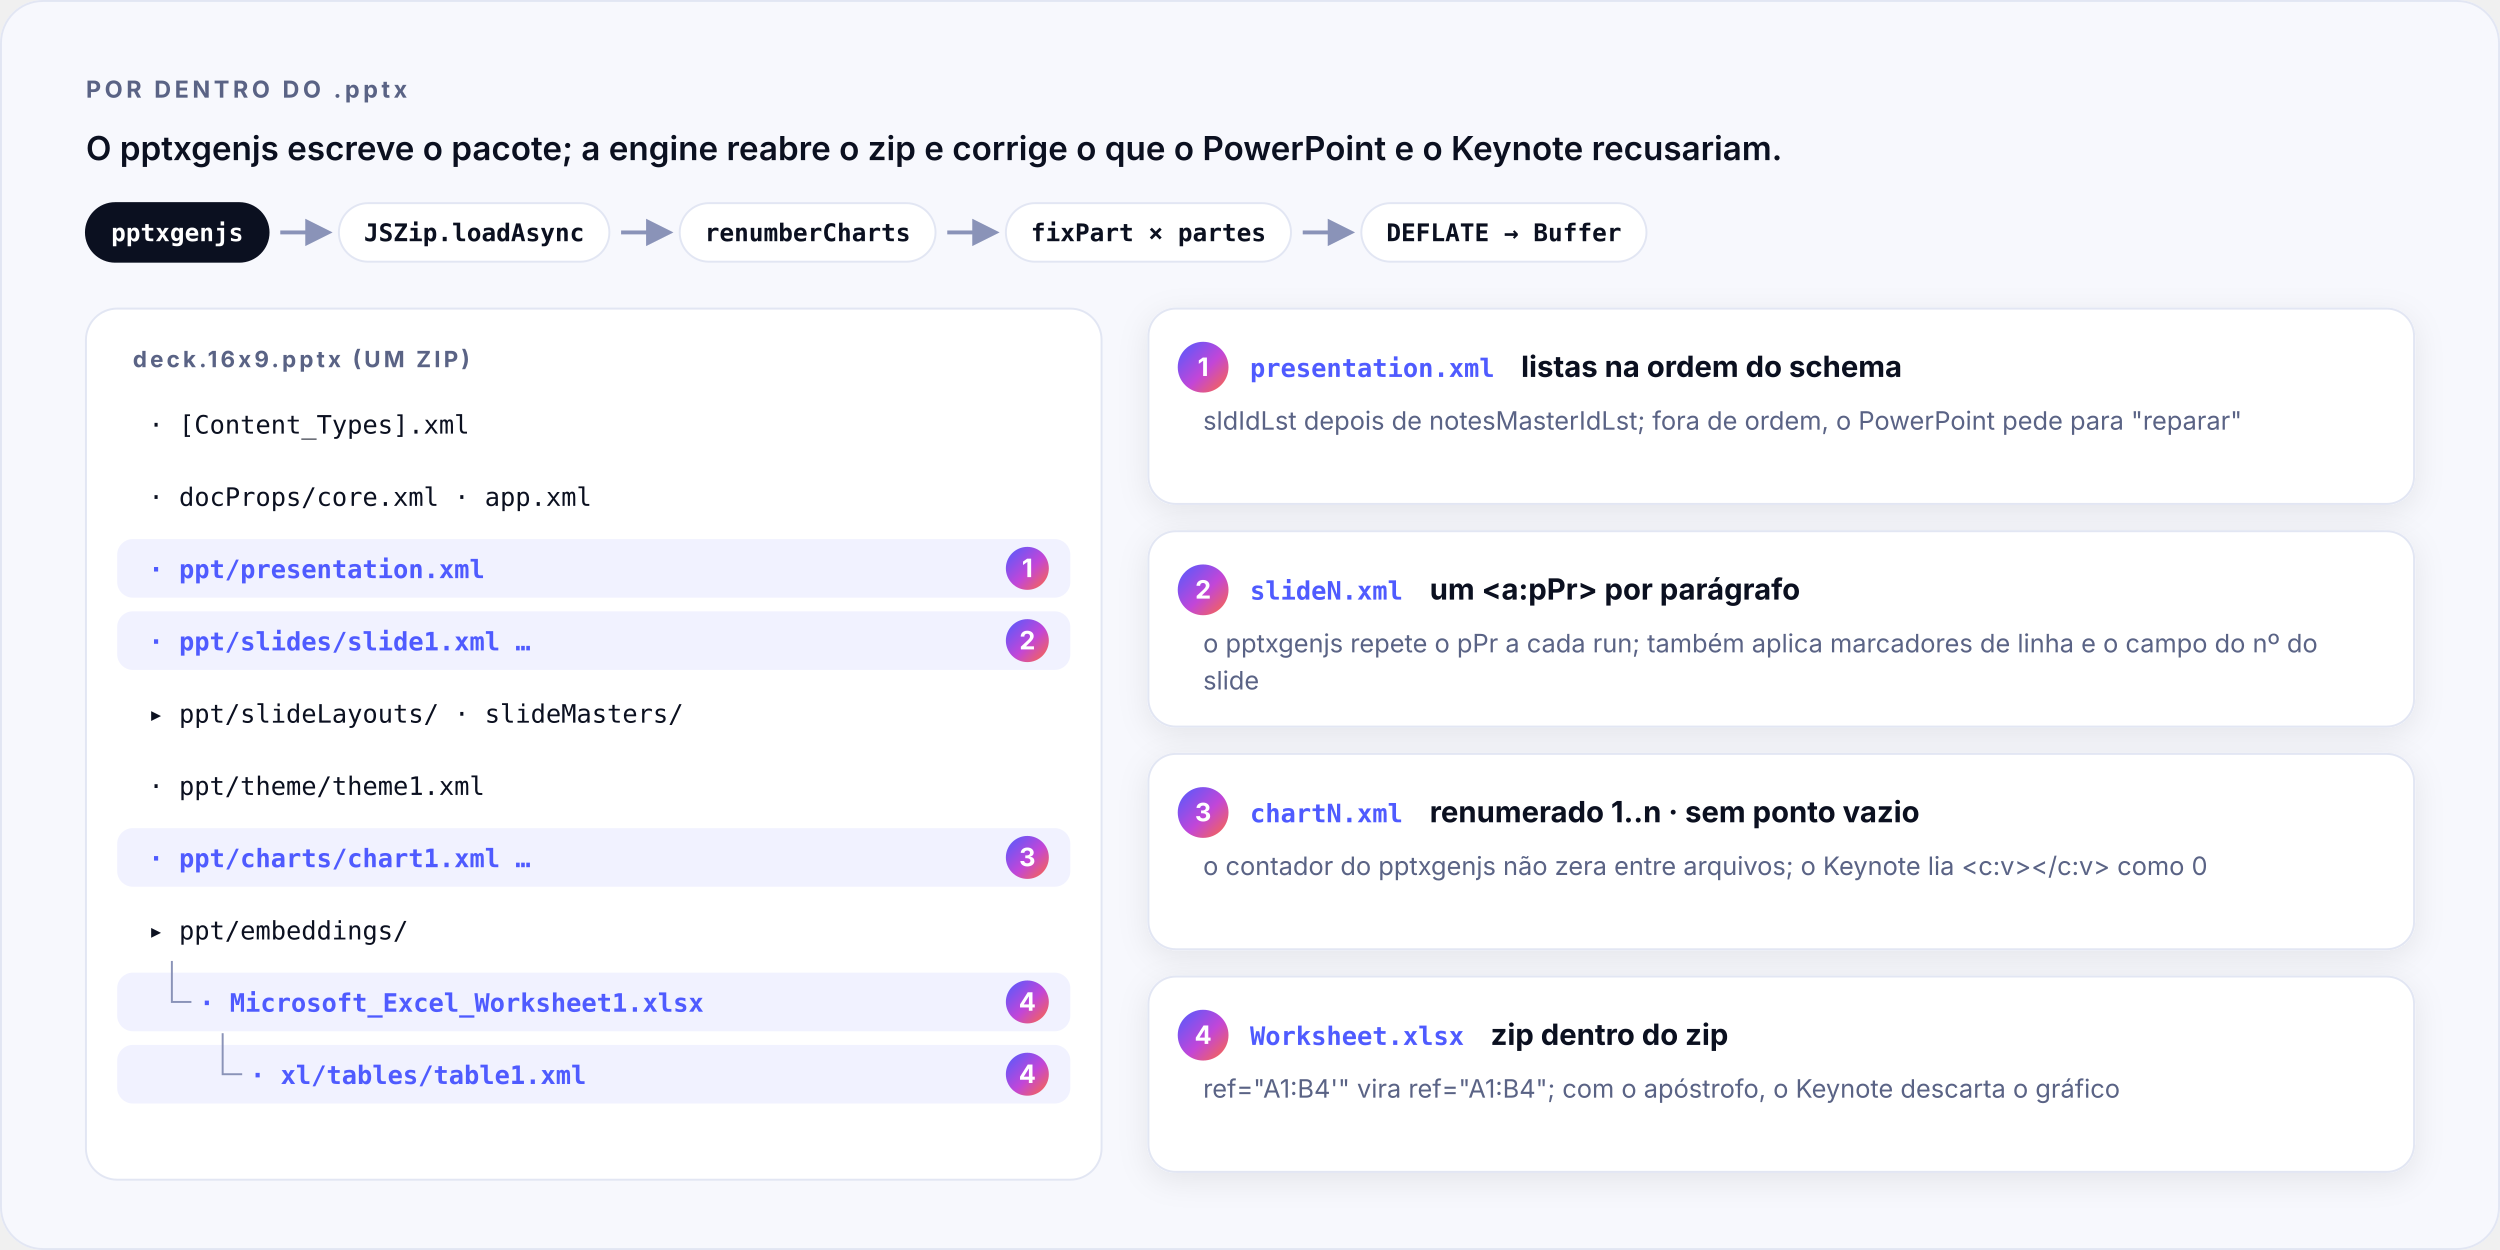
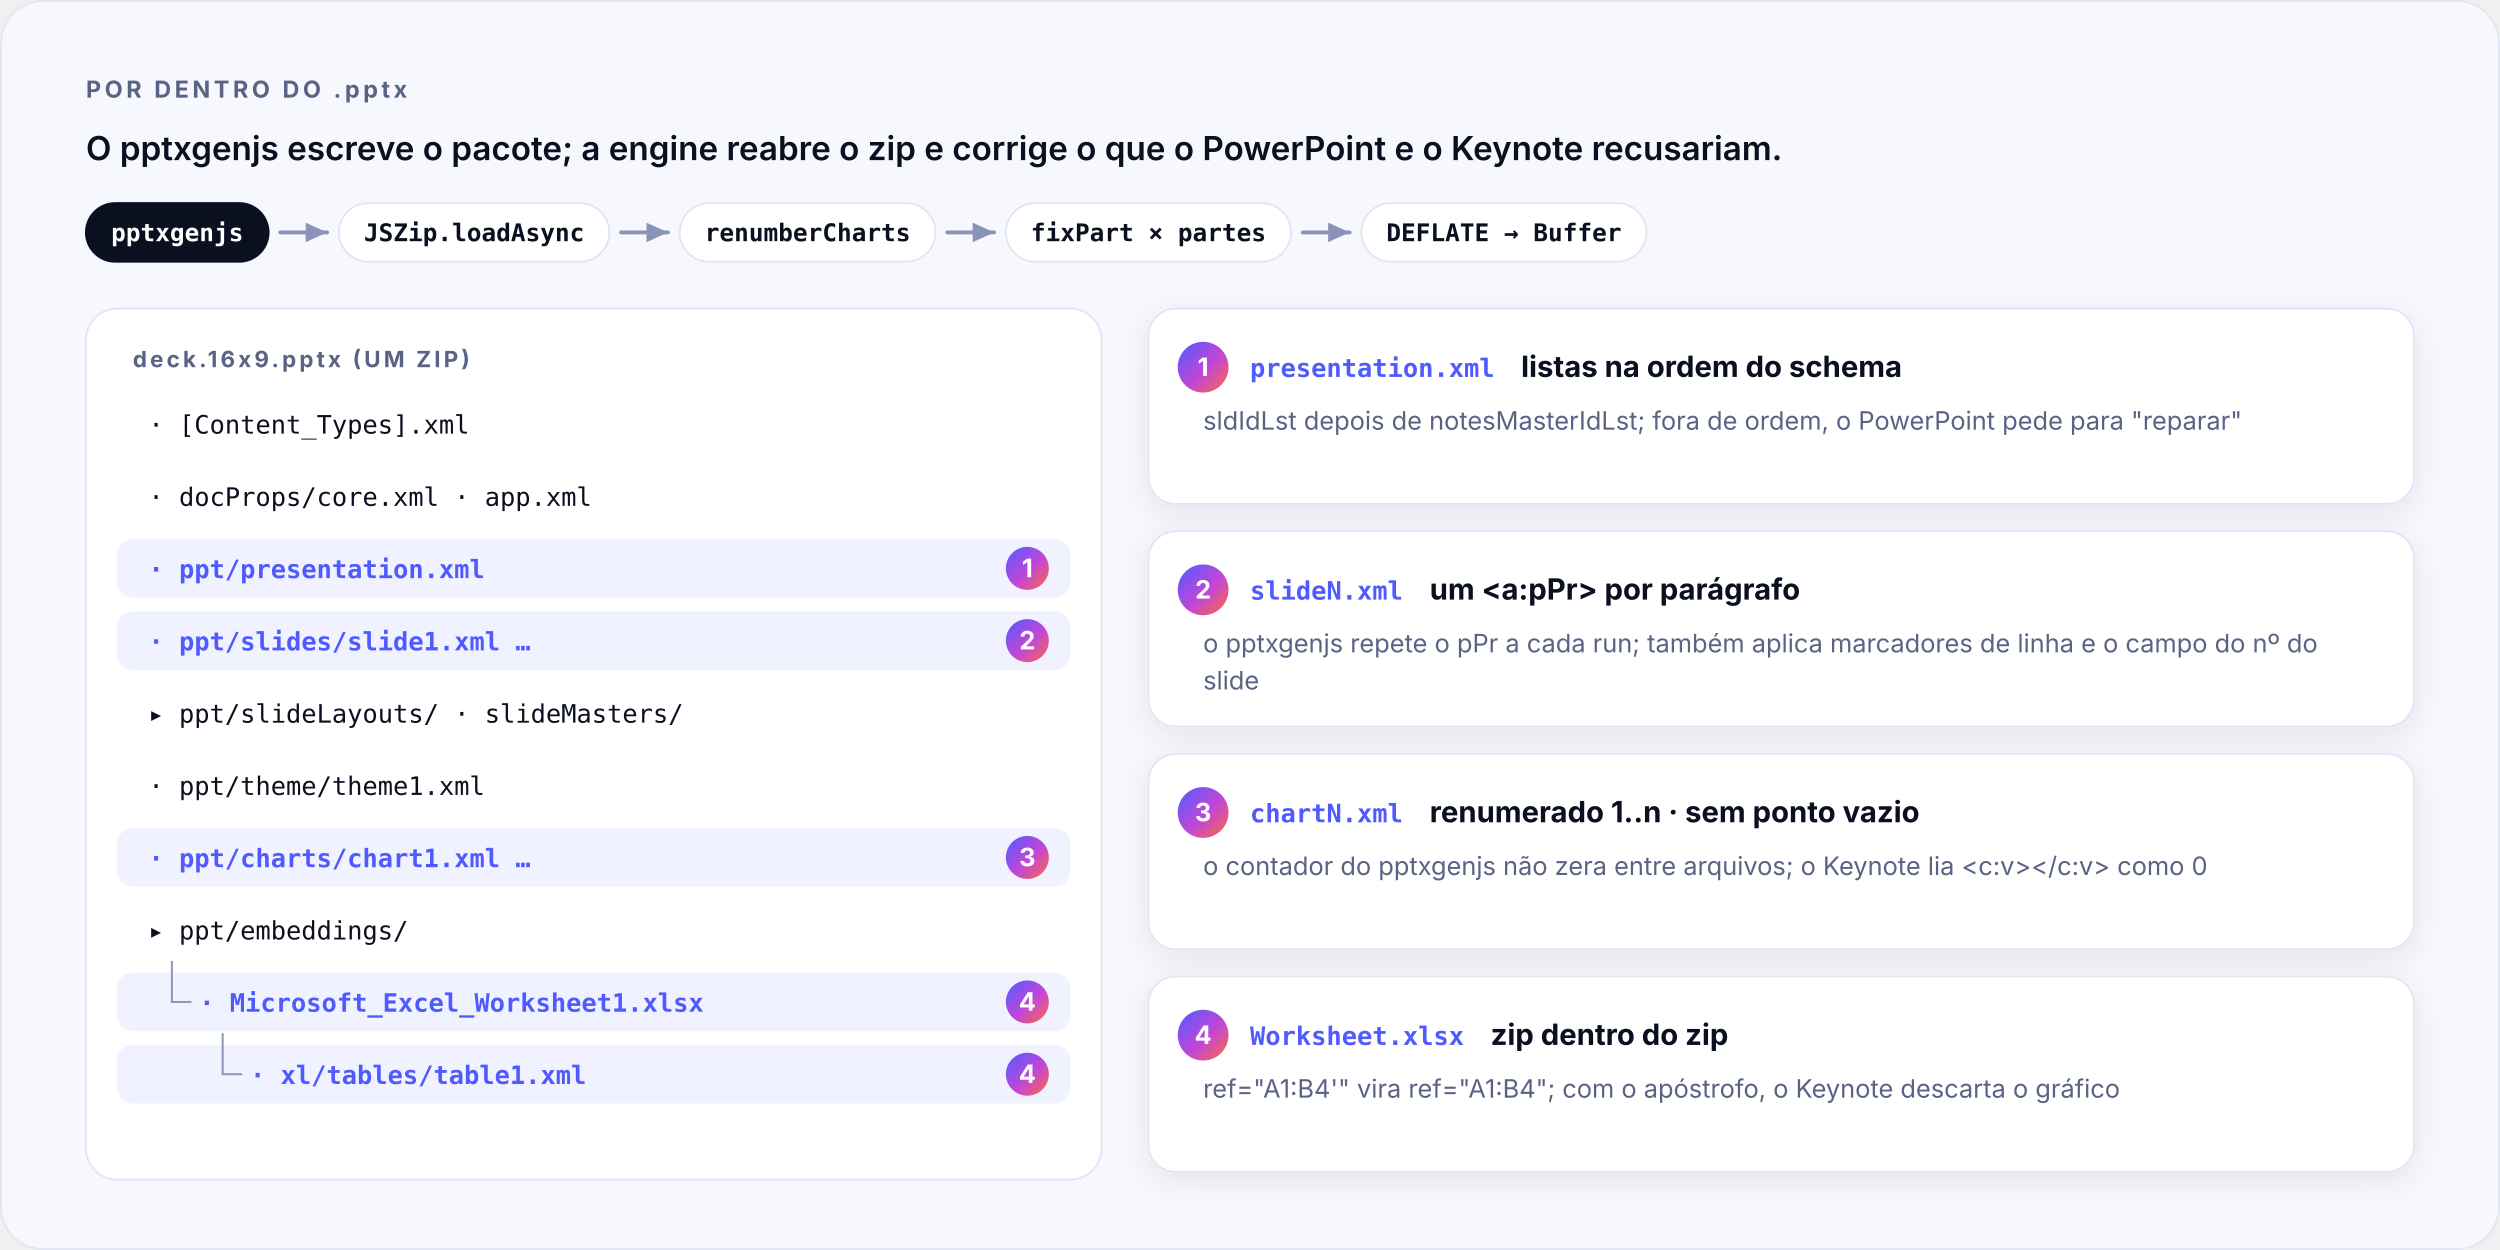
<svg xmlns="http://www.w3.org/2000/svg" viewBox="0 0 1280 640" width="1280" height="640" font-family="Inter, -apple-system, BlinkMacSystemFont, 'Segoe UI', Helvetica, Arial, sans-serif">
  <defs>
    <linearGradient id="grad" x1="0" y1="0" x2="1" y2="1">
      <stop offset="0" stop-color="#4F5BFF" />
      <stop offset=".55" stop-color="#C246D8" />
      <stop offset="1" stop-color="#FF6A3D" />
    </linearGradient>
    <linearGradient id="gradH" x1="0" y1="0" x2="1" y2="0">
      <stop offset="0" stop-color="#4F5BFF" />
      <stop offset=".55" stop-color="#C246D8" />
      <stop offset="1" stop-color="#FF6A3D" />
    </linearGradient>
    <filter id="sh" x="-20%" y="-20%" width="140%" height="160%">
      <feDropShadow dx="0" dy="4" stdDeviation="8" flood-color="#0B1020" flood-opacity="0.08" />
    </filter>
-     <marker id="ah" viewBox="0 0 10 10" refX="8" refY="5" markerWidth="7" markerHeight="7" orient="auto-start-reverse">
-       <path d="M0 0 L10 5 L0 10 z" fill="#8A93B8" />
-     </marker>
    <linearGradient id="gradV" x1="0" y1="1" x2="0" y2="0">
      <stop offset="0" stop-color="#4F5BFF" />
      <stop offset=".55" stop-color="#C246D8" />
      <stop offset="1" stop-color="#FF6A3D" />
    </linearGradient>
    <filter id="cardShadow" x="-20%" y="-20%" width="140%" height="160%">
      <feDropShadow dx="0" dy="10" stdDeviation="14" flood-color="#0B1020" flood-opacity="0.28" />
    </filter>
    <filter id="slideShadow" x="-20%" y="-20%" width="140%" height="160%">
      <feDropShadow dx="0" dy="5" stdDeviation="8" flood-color="#0B1020" flood-opacity="0.14" />
    </filter>
  </defs>
  <rect width="1280" height="640" rx="22" fill="#F7F8FD" />
  <rect x=".5" y=".5" width="1279" height="639" rx="21.5" fill="none" stroke="#E2E6F3" />
  <text x="44" y="50" font-size="12" font-weight="700" fill="#5A6385" letter-spacing="1.8" xml:space="preserve">POR DENTRO DO .pptx</text>
  <text x="44" y="82" font-size="17" font-weight="600" fill="#0B1020" xml:space="preserve">O pptxgenjs escreve o pacote; a engine reabre o zip e corrige o que o PowerPoint e o Keynote recusariam.</text>
  <rect x="44" y="104" width="93.5" height="30" rx="15" fill="#0B1020" stroke="#0B1020" />
  <text x="90.75" y="123.5" font-size="12.5" font-weight="600" fill="#FFFFFF" text-anchor="middle" font-family="'JetBrains Mono', ui-monospace, SFMono-Regular, Menlo, Consolas, monospace" xml:space="preserve">pptxgenjs</text>
-   <path d="M143.5 119 L167.5 119" stroke="#8A93B8" stroke-width="2" fill="none" marker-end="url(#ah)" />
+   <path d="M143.5 119 L167.5 119" stroke="#8A93B8" stroke-width="2" fill="none" stroke-linecap="round" />
+   <polygon points="167.5,119 156.5,124 156.5,114" fill="#8A93B8" />
  <rect x="173.5" y="104" width="138.5" height="30" rx="15" fill="#FFFFFF" stroke="#E2E6F3" />
  <text x="242.75" y="123.5" font-size="12.5" font-weight="600" fill="#0B1020" text-anchor="middle" font-family="'JetBrains Mono', ui-monospace, SFMono-Regular, Menlo, Consolas, monospace" xml:space="preserve">JSZip.loadAsync</text>
-   <path d="M318 119 L342 119" stroke="#8A93B8" stroke-width="2" fill="none" marker-end="url(#ah)" />
+   <path d="M318 119 L342 119" stroke="#8A93B8" stroke-width="2" fill="none" stroke-linecap="round" />
+   <polygon points="342,119 331,124 331,114" fill="#8A93B8" />
  <rect x="348" y="104" width="131.0" height="30" rx="15" fill="#FFFFFF" stroke="#E2E6F3" />
  <text x="413.5" y="123.5" font-size="12.5" font-weight="600" fill="#0B1020" text-anchor="middle" font-family="'JetBrains Mono', ui-monospace, SFMono-Regular, Menlo, Consolas, monospace" xml:space="preserve">renumberCharts</text>
-   <path d="M485 119 L509 119" stroke="#8A93B8" stroke-width="2" fill="none" marker-end="url(#ah)" />
+   <path d="M485 119 L509 119" stroke="#8A93B8" stroke-width="2" fill="none" stroke-linecap="round" />
+   <polygon points="509,119 498,124 498,114" fill="#8A93B8" />
  <rect x="515" y="104" width="146.0" height="30" rx="15" fill="#FFFFFF" stroke="#E2E6F3" />
  <text x="588" y="123.5" font-size="12.5" font-weight="600" fill="#0B1020" text-anchor="middle" font-family="'JetBrains Mono', ui-monospace, SFMono-Regular, Menlo, Consolas, monospace" xml:space="preserve">fixPart × partes</text>
-   <path d="M667 119 L691 119" stroke="#8A93B8" stroke-width="2" fill="none" marker-end="url(#ah)" />
+   <path d="M667 119 L691 119" stroke="#8A93B8" stroke-width="2" fill="none" stroke-linecap="round" />
+   <polygon points="691,119 680,124 680,114" fill="#8A93B8" />
  <rect x="697" y="104" width="146.0" height="30" rx="15" fill="#FFFFFF" stroke="#E2E6F3" />
  <text x="770" y="123.5" font-size="12.5" font-weight="600" fill="#0B1020" text-anchor="middle" font-family="'JetBrains Mono', ui-monospace, SFMono-Regular, Menlo, Consolas, monospace" xml:space="preserve">DEFLATE → Buffer</text>
  <rect x="44" y="158" width="520" height="446" rx="16" fill="#FFFFFF" stroke="#E2E6F3" />
  <text x="68" y="188" font-size="11.5" font-weight="700" fill="#5A6385" letter-spacing="1.6" xml:space="preserve">deck.16x9.pptx (UM ZIP)</text>
  <text x="76" y="222" font-size="13" font-weight="400" fill="#0B1020" font-family="'JetBrains Mono', ui-monospace, SFMono-Regular, Menlo, Consolas, monospace" xml:space="preserve">· [Content_Types].xml</text>
  <text x="76" y="259" font-size="13" font-weight="400" fill="#0B1020" font-family="'JetBrains Mono', ui-monospace, SFMono-Regular, Menlo, Consolas, monospace" xml:space="preserve">· docProps/core.xml · app.xml</text>
  <rect x="60" y="276" width="488" height="30" rx="8" fill="#F1F2FF" />
  <text x="76" y="296" font-size="13" font-weight="700" fill="#4F5BFF" font-family="'JetBrains Mono', ui-monospace, SFMono-Regular, Menlo, Consolas, monospace" xml:space="preserve">· ppt/presentation.xml</text>
  <circle cx="526" cy="291" r="11" fill="url(#grad)" />
  <text x="526" y="295.5" font-size="13" font-weight="700" fill="#FFFFFF" text-anchor="middle" xml:space="preserve">1</text>
  <rect x="60" y="313" width="488" height="30" rx="8" fill="#F1F2FF" />
  <text x="76" y="333" font-size="13" font-weight="700" fill="#4F5BFF" font-family="'JetBrains Mono', ui-monospace, SFMono-Regular, Menlo, Consolas, monospace" xml:space="preserve">· ppt/slides/slide1.xml …</text>
  <circle cx="526" cy="328" r="11" fill="url(#grad)" />
  <text x="526" y="332.5" font-size="13" font-weight="700" fill="#FFFFFF" text-anchor="middle" xml:space="preserve">2</text>
  <text x="76" y="370" font-size="13" font-weight="400" fill="#0B1020" font-family="'JetBrains Mono', ui-monospace, SFMono-Regular, Menlo, Consolas, monospace" xml:space="preserve">▸ ppt/slideLayouts/ · slideMasters/</text>
  <text x="76" y="407" font-size="13" font-weight="400" fill="#0B1020" font-family="'JetBrains Mono', ui-monospace, SFMono-Regular, Menlo, Consolas, monospace" xml:space="preserve">· ppt/theme/theme1.xml</text>
  <rect x="60" y="424" width="488" height="30" rx="8" fill="#F1F2FF" />
  <text x="76" y="444" font-size="13" font-weight="700" fill="#4F5BFF" font-family="'JetBrains Mono', ui-monospace, SFMono-Regular, Menlo, Consolas, monospace" xml:space="preserve">· ppt/charts/chart1.xml …</text>
  <circle cx="526" cy="439" r="11" fill="url(#grad)" />
  <text x="526" y="443.5" font-size="13" font-weight="700" fill="#FFFFFF" text-anchor="middle" xml:space="preserve">3</text>
  <text x="76" y="481" font-size="13" font-weight="400" fill="#0B1020" font-family="'JetBrains Mono', ui-monospace, SFMono-Regular, Menlo, Consolas, monospace" xml:space="preserve">▸ ppt/embeddings/</text>
  <rect x="60" y="498" width="488" height="30" rx="8" fill="#F1F2FF" />
  <path d="M88 492 V513 H98" fill="none" stroke="#8A93B8" />
  <text x="102" y="518" font-size="13" font-weight="700" fill="#4F5BFF" font-family="'JetBrains Mono', ui-monospace, SFMono-Regular, Menlo, Consolas, monospace" xml:space="preserve">· Microsoft_Excel_Worksheet1.xlsx</text>
  <circle cx="526" cy="513" r="11" fill="url(#grad)" />
  <text x="526" y="517.5" font-size="13" font-weight="700" fill="#FFFFFF" text-anchor="middle" xml:space="preserve">4</text>
  <rect x="60" y="535" width="488" height="30" rx="8" fill="#F1F2FF" />
  <path d="M114 529 V550 H124" fill="none" stroke="#8A93B8" />
  <text x="128" y="555" font-size="13" font-weight="700" fill="#4F5BFF" font-family="'JetBrains Mono', ui-monospace, SFMono-Regular, Menlo, Consolas, monospace" xml:space="preserve">· xl/tables/table1.xml</text>
  <circle cx="526" cy="550" r="11" fill="url(#grad)" />
  <text x="526" y="554.5" font-size="13" font-weight="700" fill="#FFFFFF" text-anchor="middle" xml:space="preserve">4</text>
  <g filter="url(#sh)">
    <rect x="588" y="158" width="648" height="100" rx="14" fill="#FFFFFF" stroke="#E2E6F3" />
  </g>
  <circle cx="616" cy="188" r="13" fill="url(#grad)" />
  <text x="616" y="192.5" font-size="13" font-weight="700" fill="#FFFFFF" text-anchor="middle" xml:space="preserve">1</text>
  <text x="640" y="193" font-size="13" font-weight="700" fill="#4F5BFF" font-family="'JetBrains Mono', ui-monospace, SFMono-Regular, Menlo, Consolas, monospace" xml:space="preserve">presentation.xml</text>
  <text x="778.8" y="193" font-size="15" font-weight="700" fill="#0B1020" xml:space="preserve">listas na ordem do schema</text>
  <text x="616" y="220" font-size="13" font-weight="400" fill="#5A6385" xml:space="preserve">sldIdLst depois de notesMasterIdLst; fora de ordem, o PowerPoint pede para "reparar"</text>
  <g filter="url(#sh)">
    <rect x="588" y="272" width="648" height="100" rx="14" fill="#FFFFFF" stroke="#E2E6F3" />
  </g>
  <circle cx="616" cy="302" r="13" fill="url(#grad)" />
  <text x="616" y="306.5" font-size="13" font-weight="700" fill="#FFFFFF" text-anchor="middle" xml:space="preserve">2</text>
  <text x="640" y="307" font-size="13" font-weight="700" fill="#4F5BFF" font-family="'JetBrains Mono', ui-monospace, SFMono-Regular, Menlo, Consolas, monospace" xml:space="preserve">slideN.xml</text>
  <text x="732" y="307" font-size="15" font-weight="700" fill="#0B1020" xml:space="preserve">um &lt;a:pPr&gt; por parágrafo</text>
  <text x="616" y="334" font-size="13" font-weight="400" fill="#5A6385" xml:space="preserve">o pptxgenjs repete o pPr a cada run; também aplica marcadores de linha e o campo do nº do</text>
  <text x="616" y="353" font-size="13" font-weight="400" fill="#5A6385" xml:space="preserve">slide</text>
  <g filter="url(#sh)">
    <rect x="588" y="386" width="648" height="100" rx="14" fill="#FFFFFF" stroke="#E2E6F3" />
  </g>
  <circle cx="616" cy="416" r="13" fill="url(#grad)" />
  <text x="616" y="420.5" font-size="13" font-weight="700" fill="#FFFFFF" text-anchor="middle" xml:space="preserve">3</text>
  <text x="640" y="421" font-size="13" font-weight="700" fill="#4F5BFF" font-family="'JetBrains Mono', ui-monospace, SFMono-Regular, Menlo, Consolas, monospace" xml:space="preserve">chartN.xml</text>
  <text x="732" y="421" font-size="15" font-weight="700" fill="#0B1020" xml:space="preserve">renumerado 1..n · sem ponto vazio</text>
  <text x="616" y="448" font-size="13" font-weight="400" fill="#5A6385" xml:space="preserve">o contador do pptxgenjs não zera entre arquivos; o Keynote lia &lt;c:v&gt;&lt;/c:v&gt; como 0</text>
  <g filter="url(#sh)">
    <rect x="588" y="500" width="648" height="100" rx="14" fill="#FFFFFF" stroke="#E2E6F3" />
  </g>
  <circle cx="616" cy="530" r="13" fill="url(#grad)" />
  <text x="616" y="534.5" font-size="13" font-weight="700" fill="#FFFFFF" text-anchor="middle" xml:space="preserve">4</text>
  <text x="640" y="535" font-size="13" font-weight="700" fill="#4F5BFF" font-family="'JetBrains Mono', ui-monospace, SFMono-Regular, Menlo, Consolas, monospace" xml:space="preserve">Worksheet.xlsx</text>
  <text x="763.2" y="535" font-size="15" font-weight="700" fill="#0B1020" xml:space="preserve">zip dentro do zip</text>
  <text x="616" y="562" font-size="13" font-weight="400" fill="#5A6385" xml:space="preserve">ref="A1:B4'" vira ref="A1:B4"; com o apóstrofo, o Keynote descarta o gráfico</text>
</svg>
